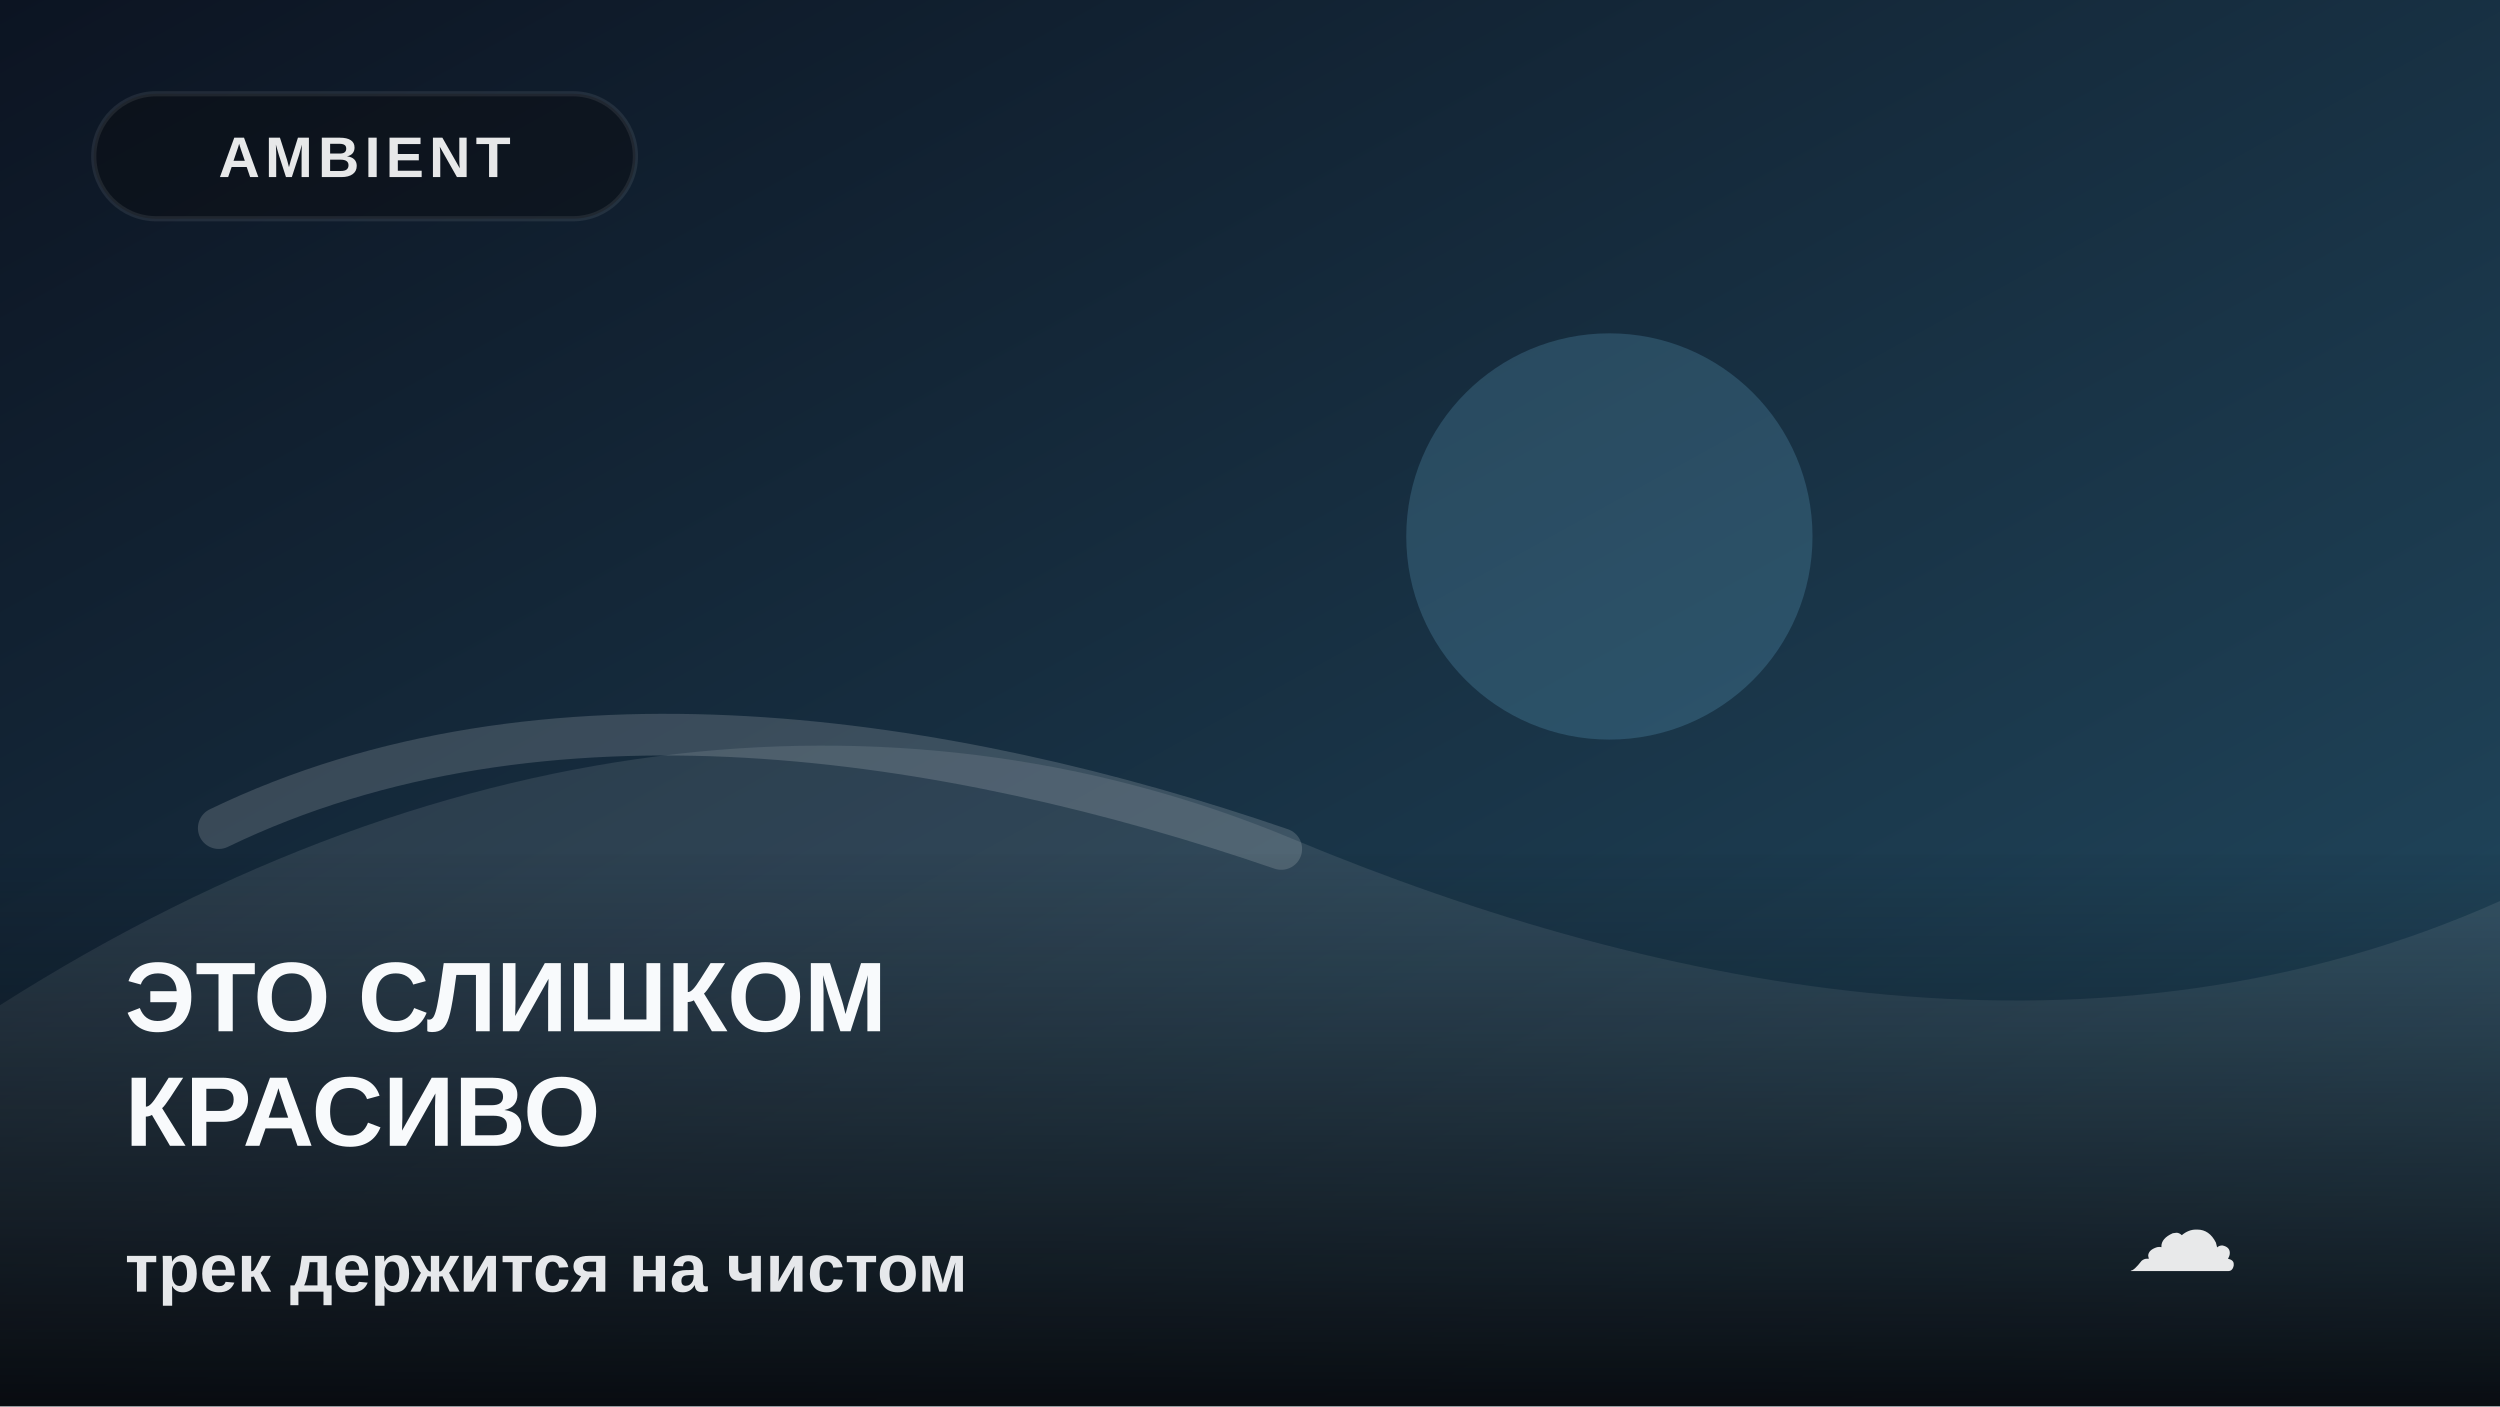
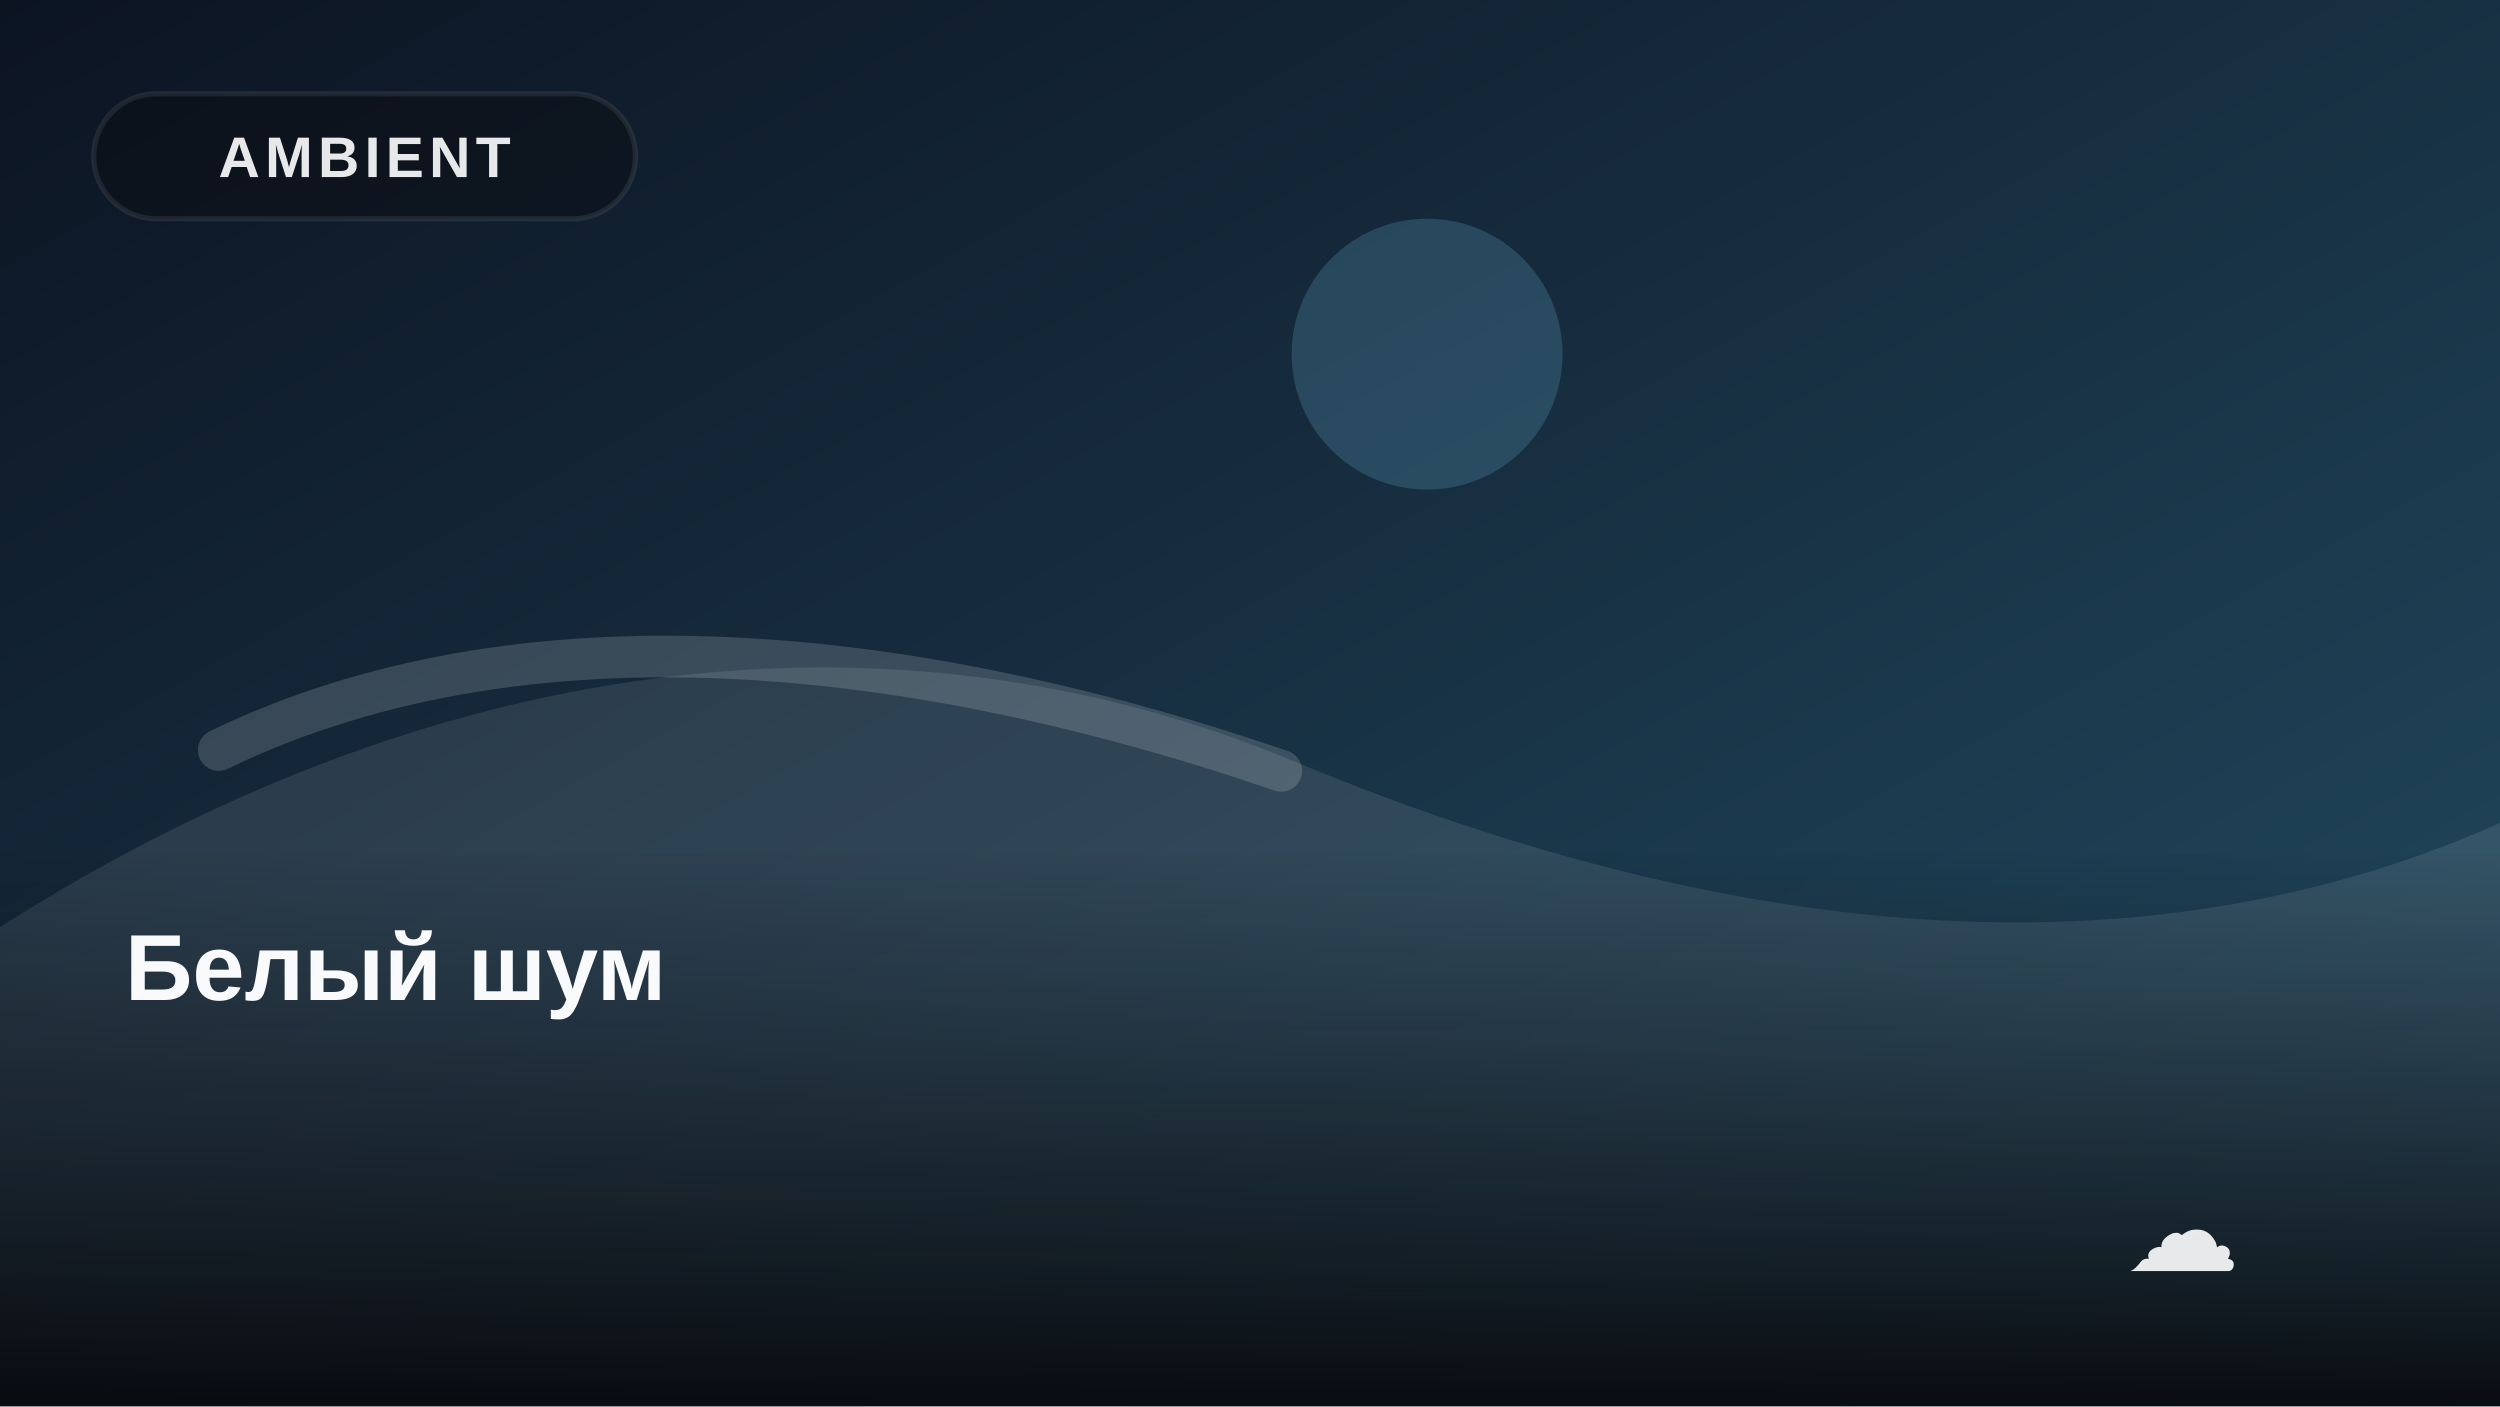
<svg xmlns="http://www.w3.org/2000/svg" viewBox="0 0 480 270" preserveAspectRatio="xMidYMid slice">
  <defs>
    <linearGradient id="bg-36" x1="0" y1="0" x2="1" y2="1">
      <stop offset="0%" stop-color="#0c1422" />
      <stop offset="100%" stop-color="#234d64" />
    </linearGradient>
    <linearGradient id="panel-36" x1="0" y1="1" x2="0" y2="0">
      <stop offset="0%" stop-color="rgba(6,8,12,0.94)" />
      <stop offset="100%" stop-color="rgba(6,8,12,0.02)" />
    </linearGradient>
  </defs>
  <rect width="480" height="270" fill="url(#bg-36)" />
-   <circle cx="309" cy="103" r="39" fill="#7dd3fc" opacity="0.18" />
-   <path d="M0 193C88 137 176 131 248 161S404 207 480 173V270H0Z" fill="rgba(255,255,255,0.1)" />
-   <path d="M42 159C104 129 182 141 246 163" fill="none" stroke="rgba(255,255,255,0.16)" stroke-width="8" stroke-linecap="round" />
+   <circle cx="274" cy="68" r="26" fill="#7dd3fc" opacity="0.18" />
+   <path d="M0 178C88 122 176 116 248 146S404 192 480 158V270H0Z" fill="rgba(255,255,255,0.1)" />
+   <path d="M42 144C104 114 182 126 246 148" fill="none" stroke="rgba(255,255,255,0.16)" stroke-width="8" stroke-linecap="round" />
  <rect y="164" width="480" height="106" fill="url(#panel-36)" />
  <rect x="18" y="18" width="104" height="24" rx="12" fill="rgba(10,10,12,0.42)" stroke="rgba(255,255,255,0.08)" />
  <text x="70" y="34" fill="rgba(255,255,255,0.9)" font-family="Arial, sans-serif" font-size="11" font-weight="700" text-anchor="middle" letter-spacing="1">AMBIENT</text>
-   <text x="24" y="198" fill="#f8fafc" fill-opacity="1" font-family="Arial, sans-serif" font-size="19" font-weight="800">
-     <tspan x="24" dy="0">ЭТО СЛИШКОМ</tspan>
-     <tspan x="24" dy="22">КРАСИВО</tspan>
-   </text>
-   <text x="24" y="248" fill="rgba(248,250,252,0.92)" fill-opacity="1" font-family="Arial, sans-serif" font-size="13" font-weight="600">
-     <tspan x="24" dy="0">трек держится на чистом</tspan>
+   <text x="24" y="192" fill="#f8fafc" fill-opacity="1" font-family="Arial, sans-serif" font-size="18" font-weight="800">
+     <tspan x="24" dy="0">Белый шум</tspan>
  </text>
  <text x="430" y="244" fill="rgba(255,255,255,0.9)" font-family="Arial, sans-serif" font-size="22" text-anchor="end">☁</text>
</svg>
